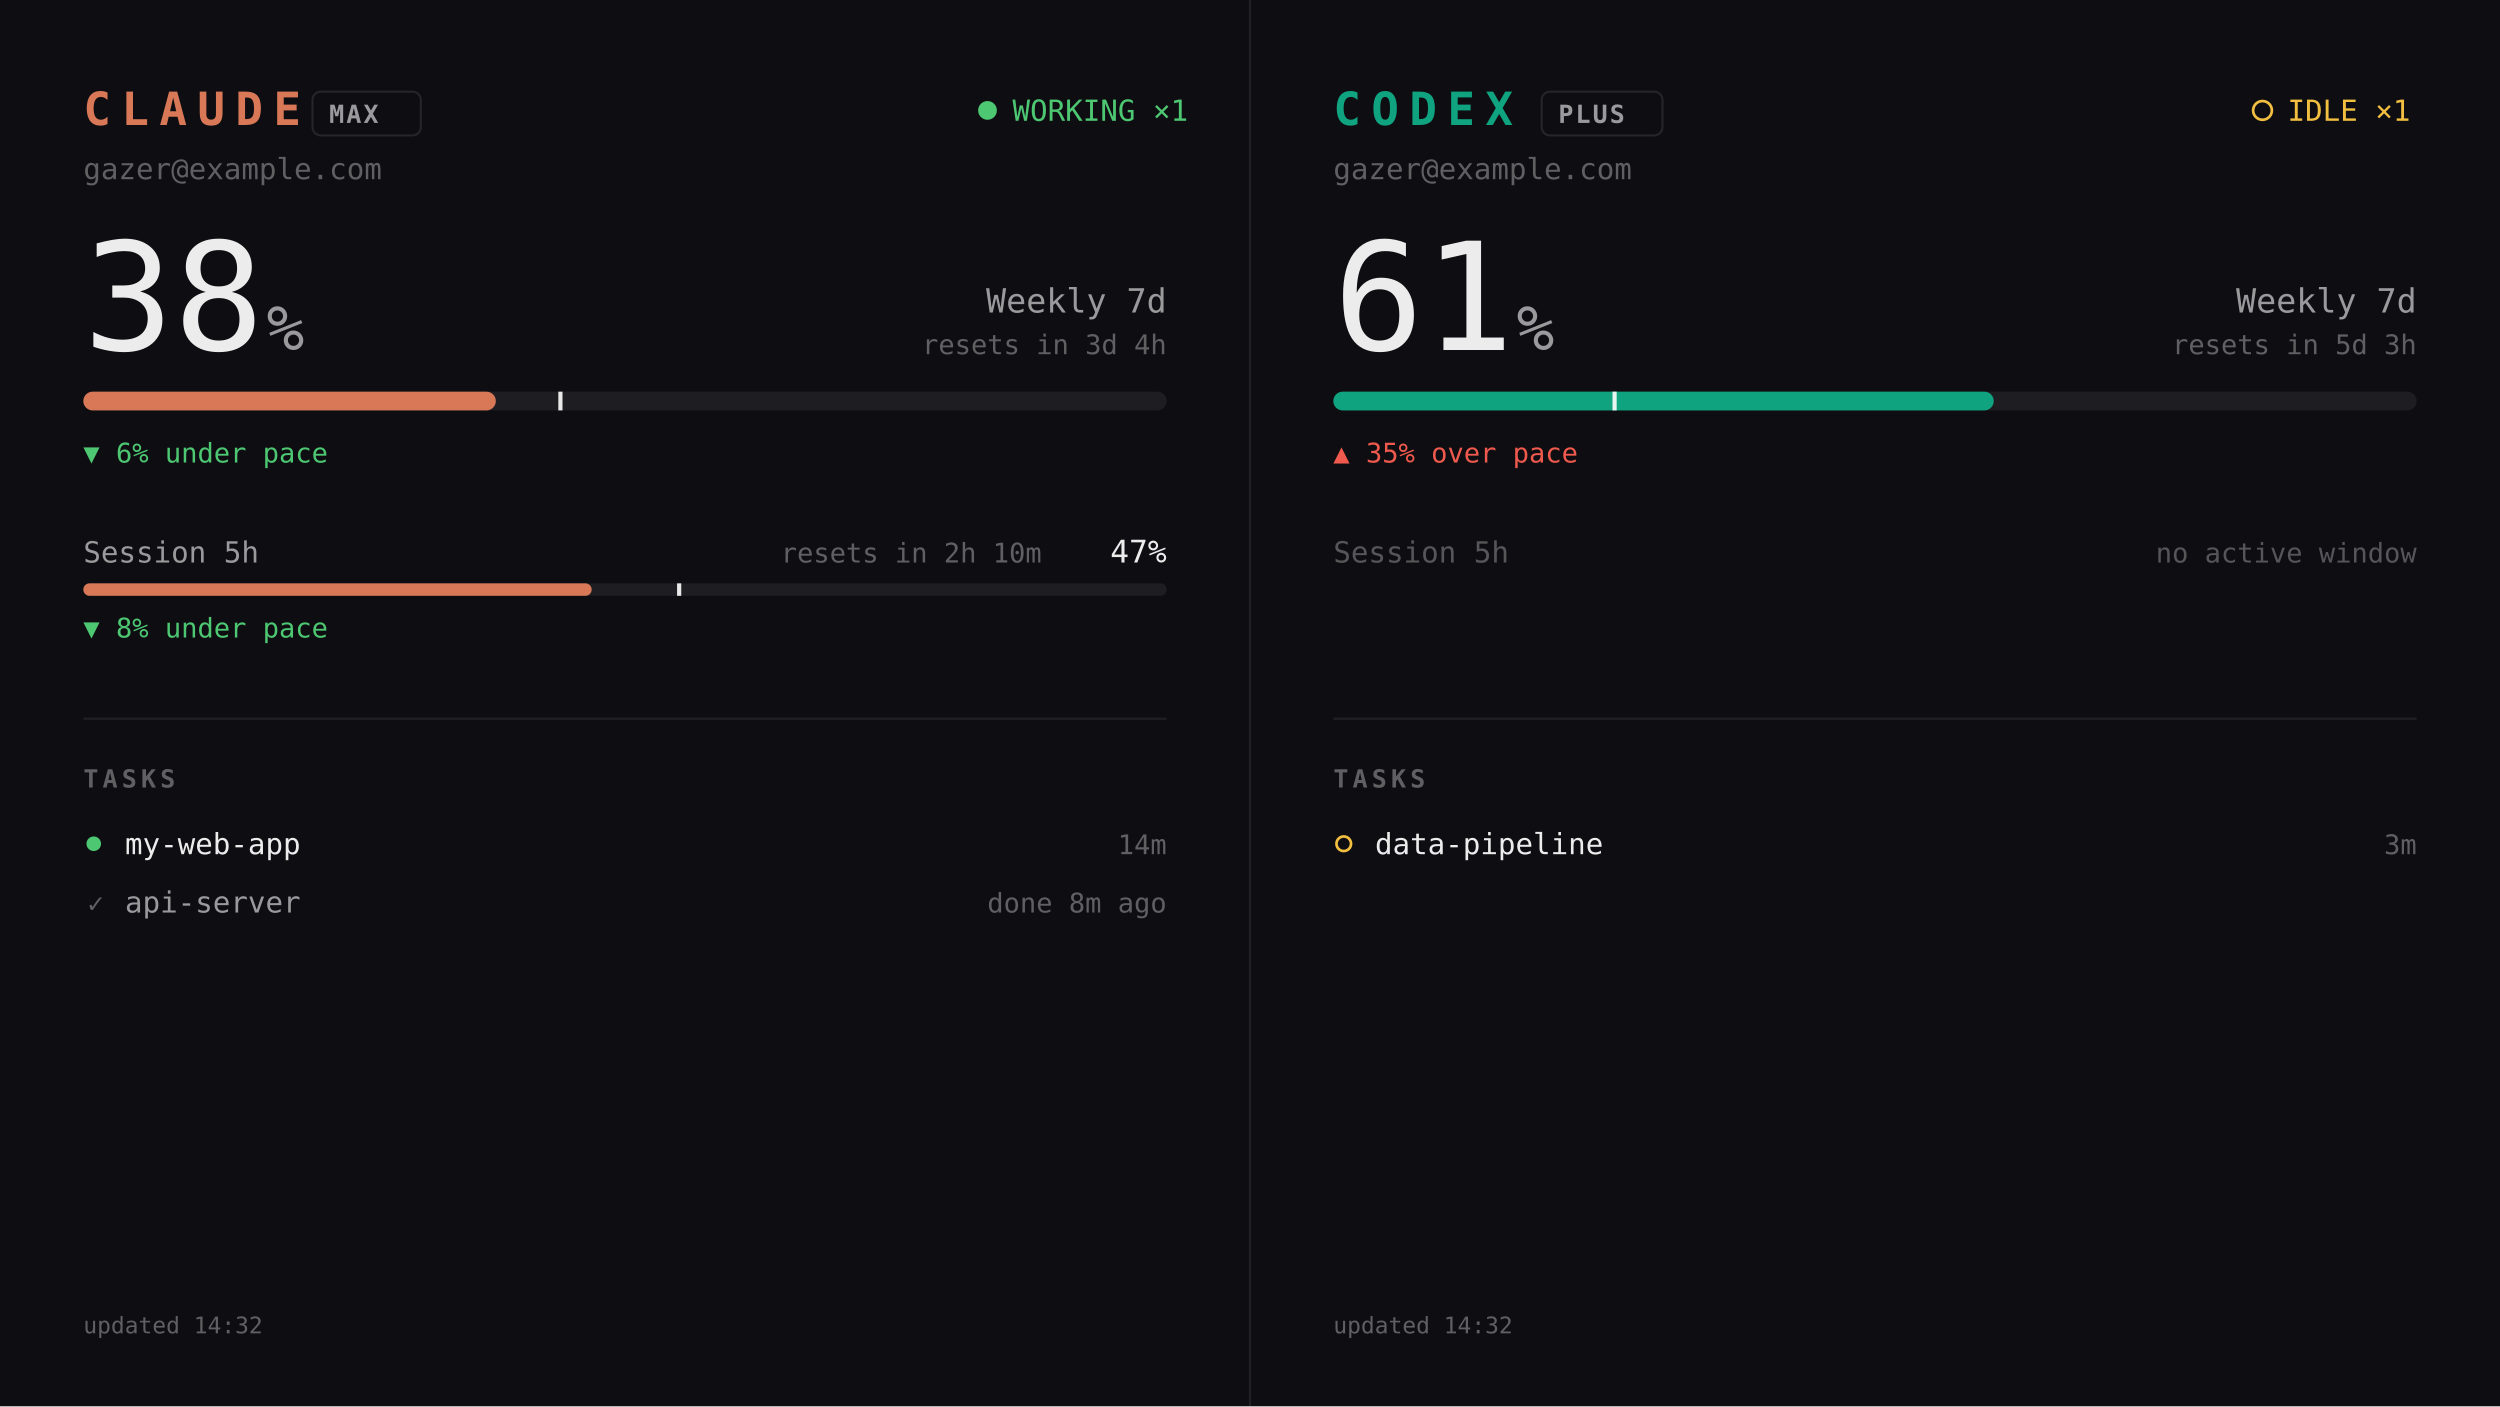
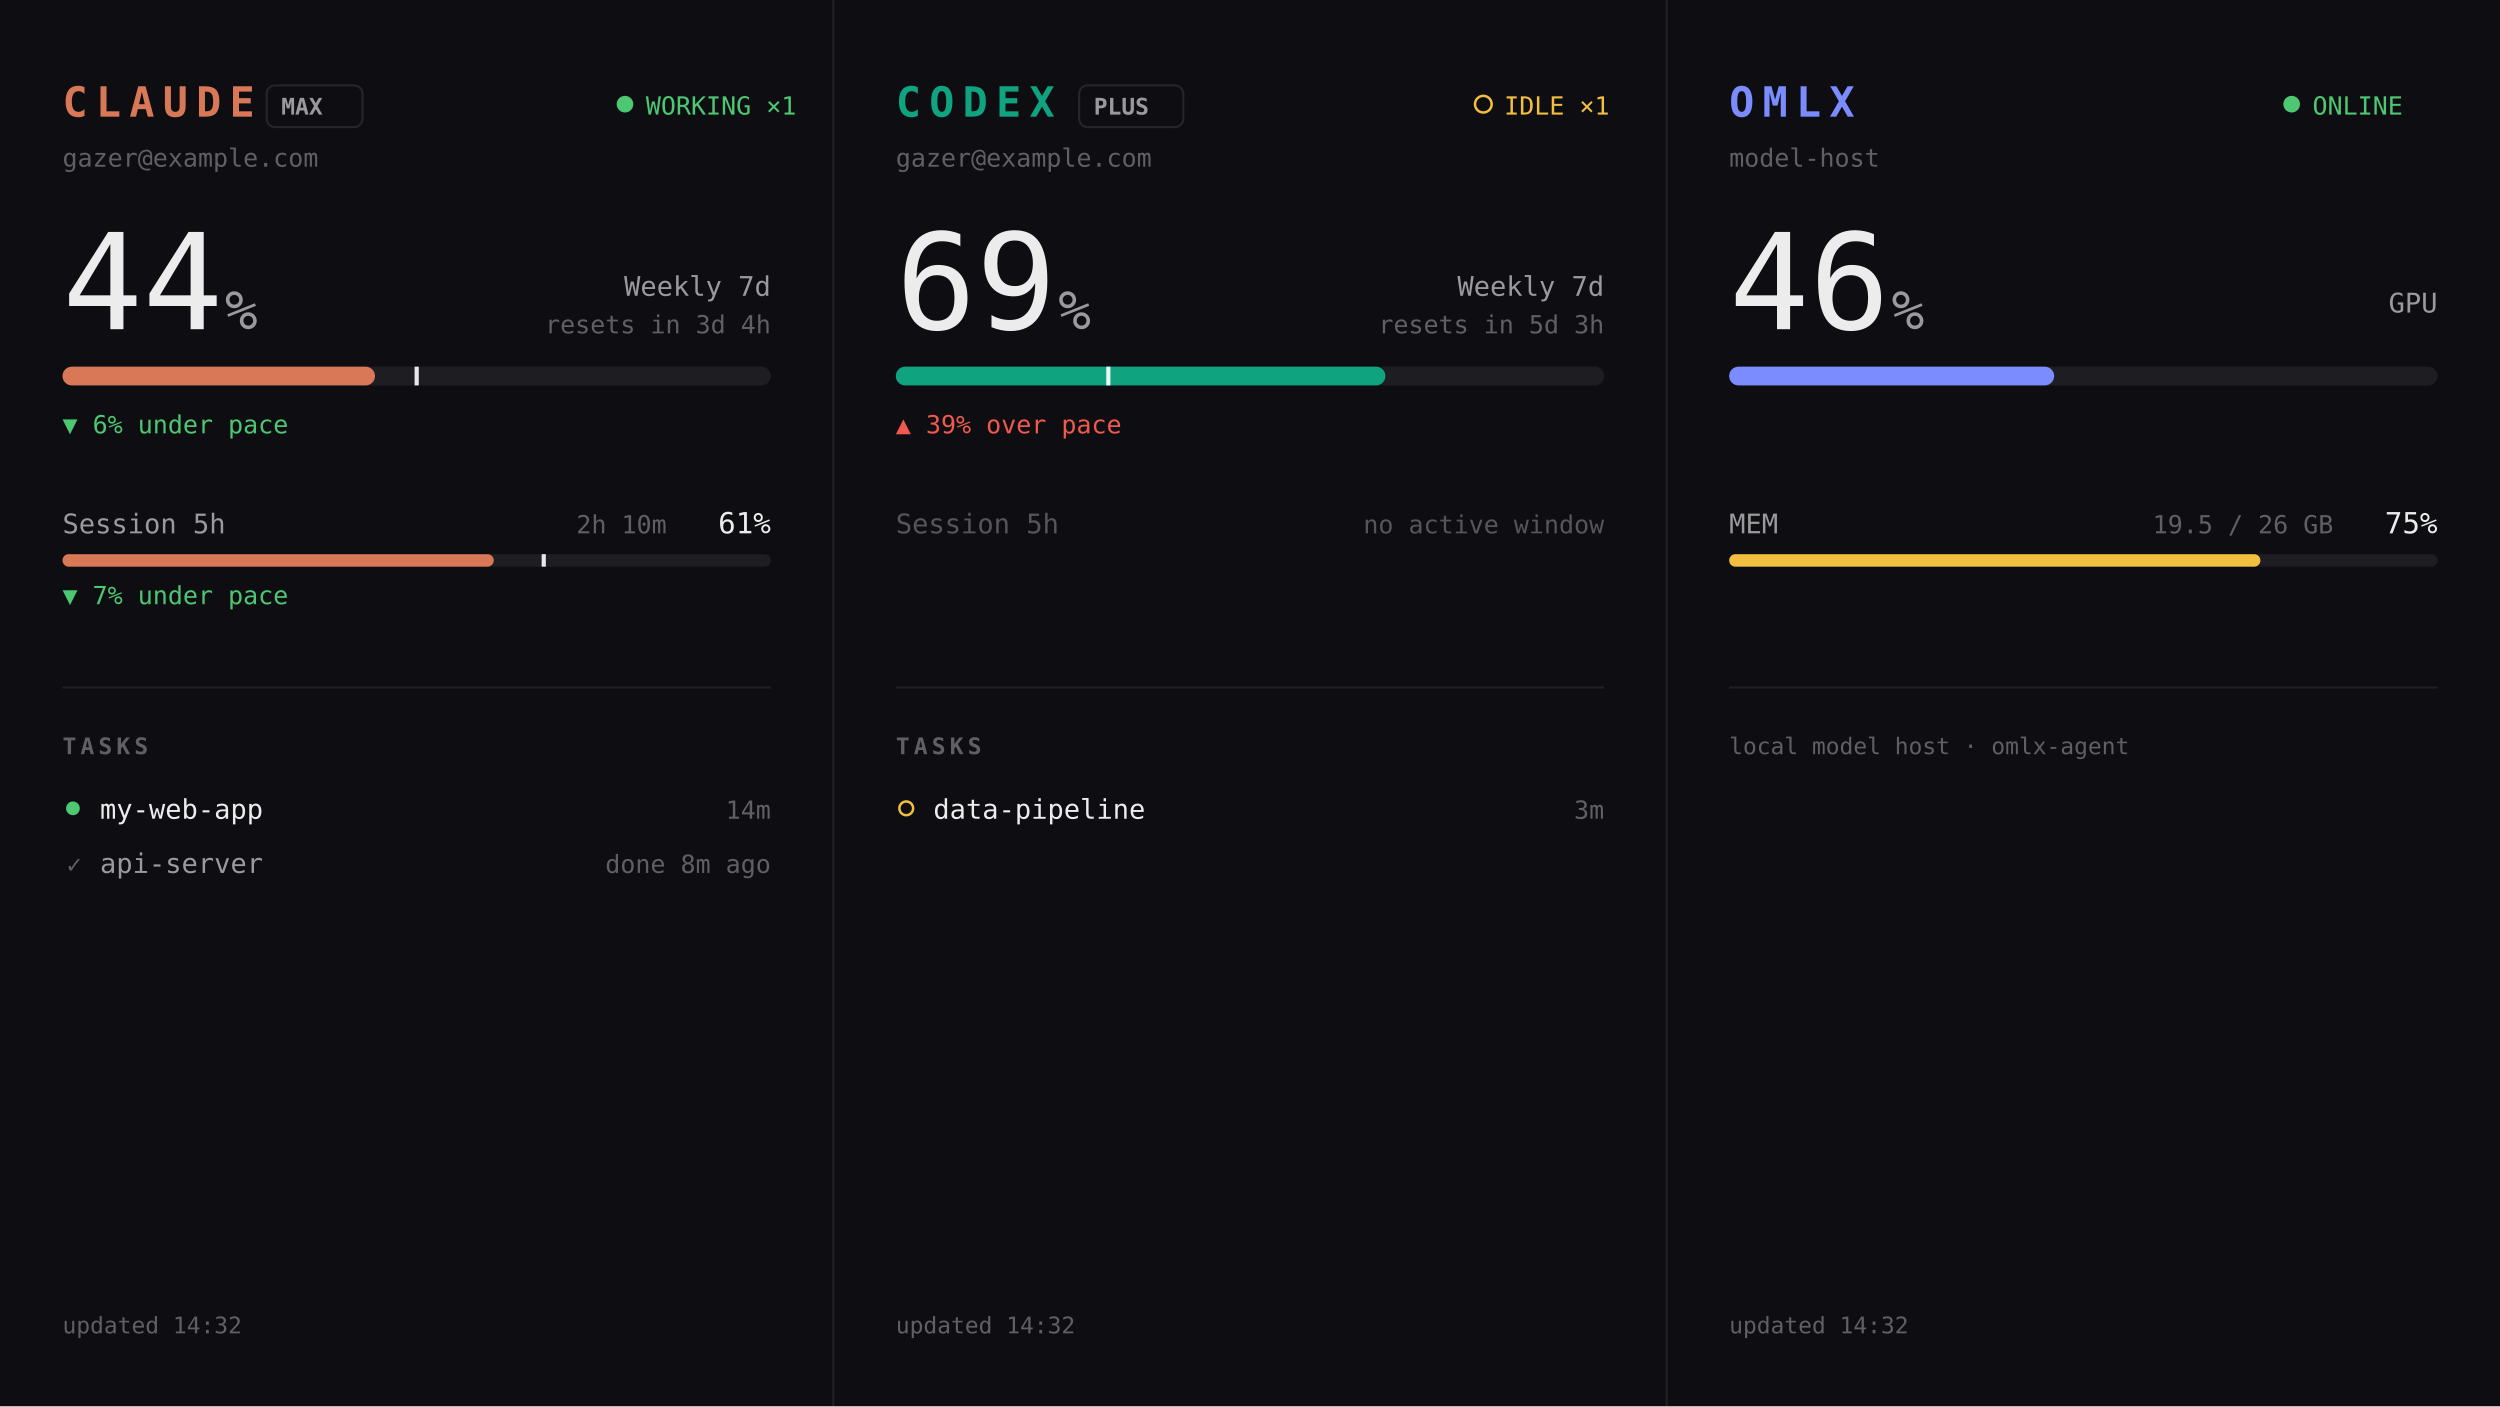
<svg xmlns="http://www.w3.org/2000/svg" width="1200" height="675" viewBox="0 0 1200 675" font-family="SF Mono, Menlo, monospace">
  <rect width="1200" height="675" fill="#0e0e12" />
-   <line x1="600" y1="0" x2="600" y2="675" stroke="#ffffff" stroke-opacity="0.08" stroke-width="1" />
+   <line x1="400" y1="0" x2="400" y2="675" stroke="#ffffff" stroke-opacity="0.08" stroke-width="1" />
+   <line x1="800" y1="0" x2="800" y2="675" stroke="#ffffff" stroke-opacity="0.08" stroke-width="1" />
  <g>
-     <text x="40" y="60" fill="#d97857" font-size="22" font-weight="600" letter-spacing="5">CLAUDE</text>
-     <rect x="150" y="44" width="52" height="21" rx="4" fill="none" stroke="#ffffff" stroke-opacity="0.10" />
-     <text x="158" y="59" fill="#ffffff" fill-opacity="0.58" font-size="12" font-weight="600" letter-spacing="1">MAX</text>
-     <circle cx="474" cy="53" r="4.5" fill="#4dc772" />
-     <text x="486" y="58" fill="#4dc772" font-size="14" font-weight="500">WORKING ×1</text>
-     <text x="40" y="86" fill="#ffffff" fill-opacity="0.34" font-size="14">gazer@example.com</text>
-     <text x="40" y="168" fill="#ffffff" fill-opacity="0.92" font-size="72" font-weight="300">38</text>
-     <text x="128" y="168" fill="#ffffff" fill-opacity="0.58" font-size="30" font-weight="300">%</text>
-     <text x="560" y="150" text-anchor="end" fill="#ffffff" fill-opacity="0.58" font-size="16" font-weight="500">Weekly 7d</text>
-     <text x="560" y="170" text-anchor="end" fill="#ffffff" fill-opacity="0.34" font-size="13">resets in 3d 4h</text>
-     <rect x="40" y="188" width="520" height="9" rx="4.5" fill="#ffffff" fill-opacity="0.07" />
-     <rect x="40" y="188" width="198" height="9" rx="4.5" fill="#d97857" />
-     <rect x="268" y="188" width="2" height="9" fill="#ffffff" fill-opacity="0.9" />
-     <text x="40" y="222" fill="#4dc772" font-size="13" font-weight="500">▼ 6% under pace</text>
-     <text x="40" y="270" fill="#ffffff" fill-opacity="0.58" font-size="14" font-weight="500">Session 5h</text>
-     <text x="500" y="270" text-anchor="end" fill="#ffffff" fill-opacity="0.34" font-size="13">resets in 2h 10m</text>
-     <text x="560" y="270" text-anchor="end" fill="#ffffff" fill-opacity="0.92" font-size="15" font-weight="500">47%</text>
-     <rect x="40" y="280" width="520" height="6" rx="3" fill="#ffffff" fill-opacity="0.07" />
-     <rect x="40" y="280" width="244" height="6" rx="3" fill="#d97857" />
-     <rect x="325" y="280" width="2" height="6" fill="#ffffff" fill-opacity="0.9" />
-     <text x="40" y="306" fill="#4dc772" font-size="13" font-weight="500">▼ 8% under pace</text>
-     <line x1="40" y1="345" x2="560" y2="345" stroke="#ffffff" stroke-opacity="0.08" stroke-width="1" />
-     <text x="40" y="378" fill="#ffffff" fill-opacity="0.34" font-size="12" font-weight="600" letter-spacing="2">TASKS</text>
-     <circle cx="45" cy="405" r="3.5" fill="#4dc772" />
-     <text x="60" y="410" fill="#ffffff" fill-opacity="0.92" font-size="14" font-weight="500">my-web-app</text>
-     <text x="560" y="410" text-anchor="end" fill="#ffffff" fill-opacity="0.34" font-size="13">14m</text>
-     <text x="42" y="438" fill="#ffffff" fill-opacity="0.34" font-size="13" font-weight="700">✓</text>
-     <text x="60" y="438" fill="#ffffff" fill-opacity="0.58" font-size="14">api-server</text>
-     <text x="560" y="438" text-anchor="end" fill="#ffffff" fill-opacity="0.34" font-size="13">done 8m ago</text>
-     <text x="40" y="640" fill="#ffffff" fill-opacity="0.34" font-size="11">updated 14:32</text>
+     <text x="30" y="56" fill="#d97857" font-size="20" font-weight="600" letter-spacing="4">CLAUDE</text>
+     <rect x="128" y="41" width="46" height="20" rx="4" fill="none" stroke="#ffffff" stroke-opacity="0.10" />
+     <text x="135" y="55" fill="#ffffff" fill-opacity="0.58" font-size="11" font-weight="600">MAX</text>
+     <circle cx="300" cy="50" r="4" fill="#4dc772" />
+     <text x="310" y="55" fill="#4dc772" font-size="12" font-weight="500">WORKING ×1</text>
+     <text x="30" y="80" fill="#ffffff" fill-opacity="0.34" font-size="12">gazer@example.com</text>
+     <text x="30" y="158" fill="#ffffff" fill-opacity="0.92" font-size="64" font-weight="300">44</text>
+     <text x="108" y="158" fill="#ffffff" fill-opacity="0.58" font-size="26" font-weight="300">%</text>
+     <text x="370" y="142" text-anchor="end" fill="#ffffff" fill-opacity="0.58" font-size="13" font-weight="500">Weekly 7d</text>
+     <text x="370" y="160" text-anchor="end" fill="#ffffff" fill-opacity="0.34" font-size="12">resets in 3d 4h</text>
+     <rect x="30" y="176" width="340" height="9" rx="4.5" fill="#ffffff" fill-opacity="0.07" />
+     <rect x="30" y="176" width="150" height="9" rx="4.5" fill="#d97857" />
+     <rect x="199" y="176" width="2" height="9" fill="#ffffff" fill-opacity="0.9" />
+     <text x="30" y="208" fill="#4dc772" font-size="12" font-weight="500">▼ 6% under pace</text>
+     <text x="30" y="256" fill="#ffffff" fill-opacity="0.58" font-size="13" font-weight="500">Session 5h</text>
+     <text x="320" y="256" text-anchor="end" fill="#ffffff" fill-opacity="0.34" font-size="12">2h 10m</text>
+     <text x="370" y="256" text-anchor="end" fill="#ffffff" fill-opacity="0.92" font-size="14" font-weight="500">61%</text>
+     <rect x="30" y="266" width="340" height="6" rx="3" fill="#ffffff" fill-opacity="0.07" />
+     <rect x="30" y="266" width="207" height="6" rx="3" fill="#d97857" />
+     <rect x="260" y="266" width="2" height="6" fill="#ffffff" fill-opacity="0.9" />
+     <text x="30" y="290" fill="#4dc772" font-size="12" font-weight="500">▼ 7% under pace</text>
+     <line x1="30" y1="330" x2="370" y2="330" stroke="#ffffff" stroke-opacity="0.08" />
+     <text x="30" y="362" fill="#ffffff" fill-opacity="0.34" font-size="11" font-weight="600" letter-spacing="2">TASKS</text>
+     <circle cx="35" cy="388" r="3.3" fill="#4dc772" />
+     <text x="48" y="393" fill="#ffffff" fill-opacity="0.92" font-size="13" font-weight="500">my-web-app</text>
+     <text x="370" y="393" text-anchor="end" fill="#ffffff" fill-opacity="0.34" font-size="12">14m</text>
+     <text x="32" y="419" fill="#ffffff" fill-opacity="0.34" font-size="12" font-weight="700">✓</text>
+     <text x="48" y="419" fill="#ffffff" fill-opacity="0.58" font-size="13">api-server</text>
+     <text x="370" y="419" text-anchor="end" fill="#ffffff" fill-opacity="0.34" font-size="12">done 8m ago</text>
+     <text x="30" y="640" fill="#ffffff" fill-opacity="0.34" font-size="11">updated 14:32</text>
  </g>
-   <g transform="translate(600,0)">
-     <text x="40" y="60" fill="#10a37f" font-size="22" font-weight="600" letter-spacing="5">CODEX</text>
-     <rect x="140" y="44" width="58" height="21" rx="4" fill="none" stroke="#ffffff" stroke-opacity="0.10" />
-     <text x="148" y="59" fill="#ffffff" fill-opacity="0.58" font-size="12" font-weight="600" letter-spacing="1">PLUS</text>
-     <circle cx="486" cy="53" r="4.5" fill="none" stroke="#f2bf40" stroke-width="1.3" />
-     <text x="498" y="58" fill="#f2bf40" font-size="14" font-weight="500">IDLE ×1</text>
-     <text x="40" y="86" fill="#ffffff" fill-opacity="0.34" font-size="14">gazer@example.com</text>
-     <text x="40" y="168" fill="#ffffff" fill-opacity="0.92" font-size="72" font-weight="300">61</text>
-     <text x="128" y="168" fill="#ffffff" fill-opacity="0.58" font-size="30" font-weight="300">%</text>
-     <text x="560" y="150" text-anchor="end" fill="#ffffff" fill-opacity="0.58" font-size="16" font-weight="500">Weekly 7d</text>
-     <text x="560" y="170" text-anchor="end" fill="#ffffff" fill-opacity="0.34" font-size="13">resets in 5d 3h</text>
-     <rect x="40" y="188" width="520" height="9" rx="4.5" fill="#ffffff" fill-opacity="0.07" />
-     <rect x="40" y="188" width="317" height="9" rx="4.5" fill="#10a37f" />
-     <rect x="174" y="188" width="2" height="9" fill="#ffffff" fill-opacity="0.9" />
-     <text x="40" y="222" fill="#f0594d" font-size="13" font-weight="500">▲ 35% over pace</text>
-     <text x="40" y="270" fill="#ffffff" fill-opacity="0.30" font-size="14" font-weight="500">Session 5h</text>
-     <text x="560" y="270" text-anchor="end" fill="#ffffff" fill-opacity="0.30" font-size="13">no active window</text>
-     <line x1="40" y1="345" x2="560" y2="345" stroke="#ffffff" stroke-opacity="0.08" stroke-width="1" />
-     <text x="40" y="378" fill="#ffffff" fill-opacity="0.34" font-size="12" font-weight="600" letter-spacing="2">TASKS</text>
-     <circle cx="45" cy="405" r="3.5" fill="none" stroke="#f2bf40" stroke-width="1.3" />
-     <text x="60" y="410" fill="#ffffff" fill-opacity="0.92" font-size="14" font-weight="500">data-pipeline</text>
-     <text x="560" y="410" text-anchor="end" fill="#ffffff" fill-opacity="0.34" font-size="13">3m</text>
-     <text x="40" y="640" fill="#ffffff" fill-opacity="0.34" font-size="11">updated 14:32</text>
+   <g transform="translate(400,0)">
+     <text x="30" y="56" fill="#10a37f" font-size="20" font-weight="600" letter-spacing="4">CODEX</text>
+     <rect x="118" y="41" width="50" height="20" rx="4" fill="none" stroke="#ffffff" stroke-opacity="0.10" />
+     <text x="125" y="55" fill="#ffffff" fill-opacity="0.58" font-size="11" font-weight="600">PLUS</text>
+     <circle cx="312" cy="50" r="4" fill="none" stroke="#f2bf40" stroke-width="1.2" />
+     <text x="322" y="55" fill="#f2bf40" font-size="12" font-weight="500">IDLE ×1</text>
+     <text x="30" y="80" fill="#ffffff" fill-opacity="0.34" font-size="12">gazer@example.com</text>
+     <text x="30" y="158" fill="#ffffff" fill-opacity="0.92" font-size="64" font-weight="300">69</text>
+     <text x="108" y="158" fill="#ffffff" fill-opacity="0.58" font-size="26" font-weight="300">%</text>
+     <text x="370" y="142" text-anchor="end" fill="#ffffff" fill-opacity="0.58" font-size="13" font-weight="500">Weekly 7d</text>
+     <text x="370" y="160" text-anchor="end" fill="#ffffff" fill-opacity="0.34" font-size="12">resets in 5d 3h</text>
+     <rect x="30" y="176" width="340" height="9" rx="4.5" fill="#ffffff" fill-opacity="0.07" />
+     <rect x="30" y="176" width="235" height="9" rx="4.5" fill="#10a37f" />
+     <rect x="131" y="176" width="2" height="9" fill="#ffffff" fill-opacity="0.9" />
+     <text x="30" y="208" fill="#f0594d" font-size="12" font-weight="500">▲ 39% over pace</text>
+     <text x="30" y="256" fill="#ffffff" fill-opacity="0.30" font-size="13" font-weight="500">Session 5h</text>
+     <text x="370" y="256" text-anchor="end" fill="#ffffff" fill-opacity="0.30" font-size="12">no active window</text>
+     <line x1="30" y1="330" x2="370" y2="330" stroke="#ffffff" stroke-opacity="0.08" />
+     <text x="30" y="362" fill="#ffffff" fill-opacity="0.34" font-size="11" font-weight="600" letter-spacing="2">TASKS</text>
+     <circle cx="35" cy="388" r="3.3" fill="none" stroke="#f2bf40" stroke-width="1.2" />
+     <text x="48" y="393" fill="#ffffff" fill-opacity="0.92" font-size="13" font-weight="500">data-pipeline</text>
+     <text x="370" y="393" text-anchor="end" fill="#ffffff" fill-opacity="0.34" font-size="12">3m</text>
+     <text x="30" y="640" fill="#ffffff" fill-opacity="0.34" font-size="11">updated 14:32</text>
+   </g>
+   <g transform="translate(800,0)">
+     <text x="30" y="56" fill="#7b8cff" font-size="20" font-weight="600" letter-spacing="4">OMLX</text>
+     <circle cx="300" cy="50" r="4" fill="#4dc772" />
+     <text x="310" y="55" fill="#4dc772" font-size="12" font-weight="500">ONLINE</text>
+     <text x="30" y="80" fill="#ffffff" fill-opacity="0.34" font-size="12">model-host</text>
+     <text x="30" y="158" fill="#ffffff" fill-opacity="0.92" font-size="64" font-weight="300">46</text>
+     <text x="108" y="158" fill="#ffffff" fill-opacity="0.58" font-size="26" font-weight="300">%</text>
+     <text x="370" y="150" text-anchor="end" fill="#ffffff" fill-opacity="0.58" font-size="13" font-weight="500">GPU</text>
+     <rect x="30" y="176" width="340" height="9" rx="4.5" fill="#ffffff" fill-opacity="0.07" />
+     <rect x="30" y="176" width="156" height="9" rx="4.5" fill="#7b8cff" />
+     <text x="30" y="256" fill="#ffffff" fill-opacity="0.58" font-size="13" font-weight="500">MEM</text>
+     <text x="320" y="256" text-anchor="end" fill="#ffffff" fill-opacity="0.34" font-size="12">19.5 / 26 GB</text>
+     <text x="370" y="256" text-anchor="end" fill="#ffffff" fill-opacity="0.92" font-size="14" font-weight="500">75%</text>
+     <rect x="30" y="266" width="340" height="6" rx="3" fill="#ffffff" fill-opacity="0.07" />
+     <rect x="30" y="266" width="255" height="6" rx="3" fill="#f2bf40" />
+     <line x1="30" y1="330" x2="370" y2="330" stroke="#ffffff" stroke-opacity="0.08" />
+     <text x="30" y="362" fill="#ffffff" fill-opacity="0.34" font-size="11">local model host · omlx-agent</text>
+     <text x="30" y="640" fill="#ffffff" fill-opacity="0.34" font-size="11">updated 14:32</text>
  </g>
</svg>
